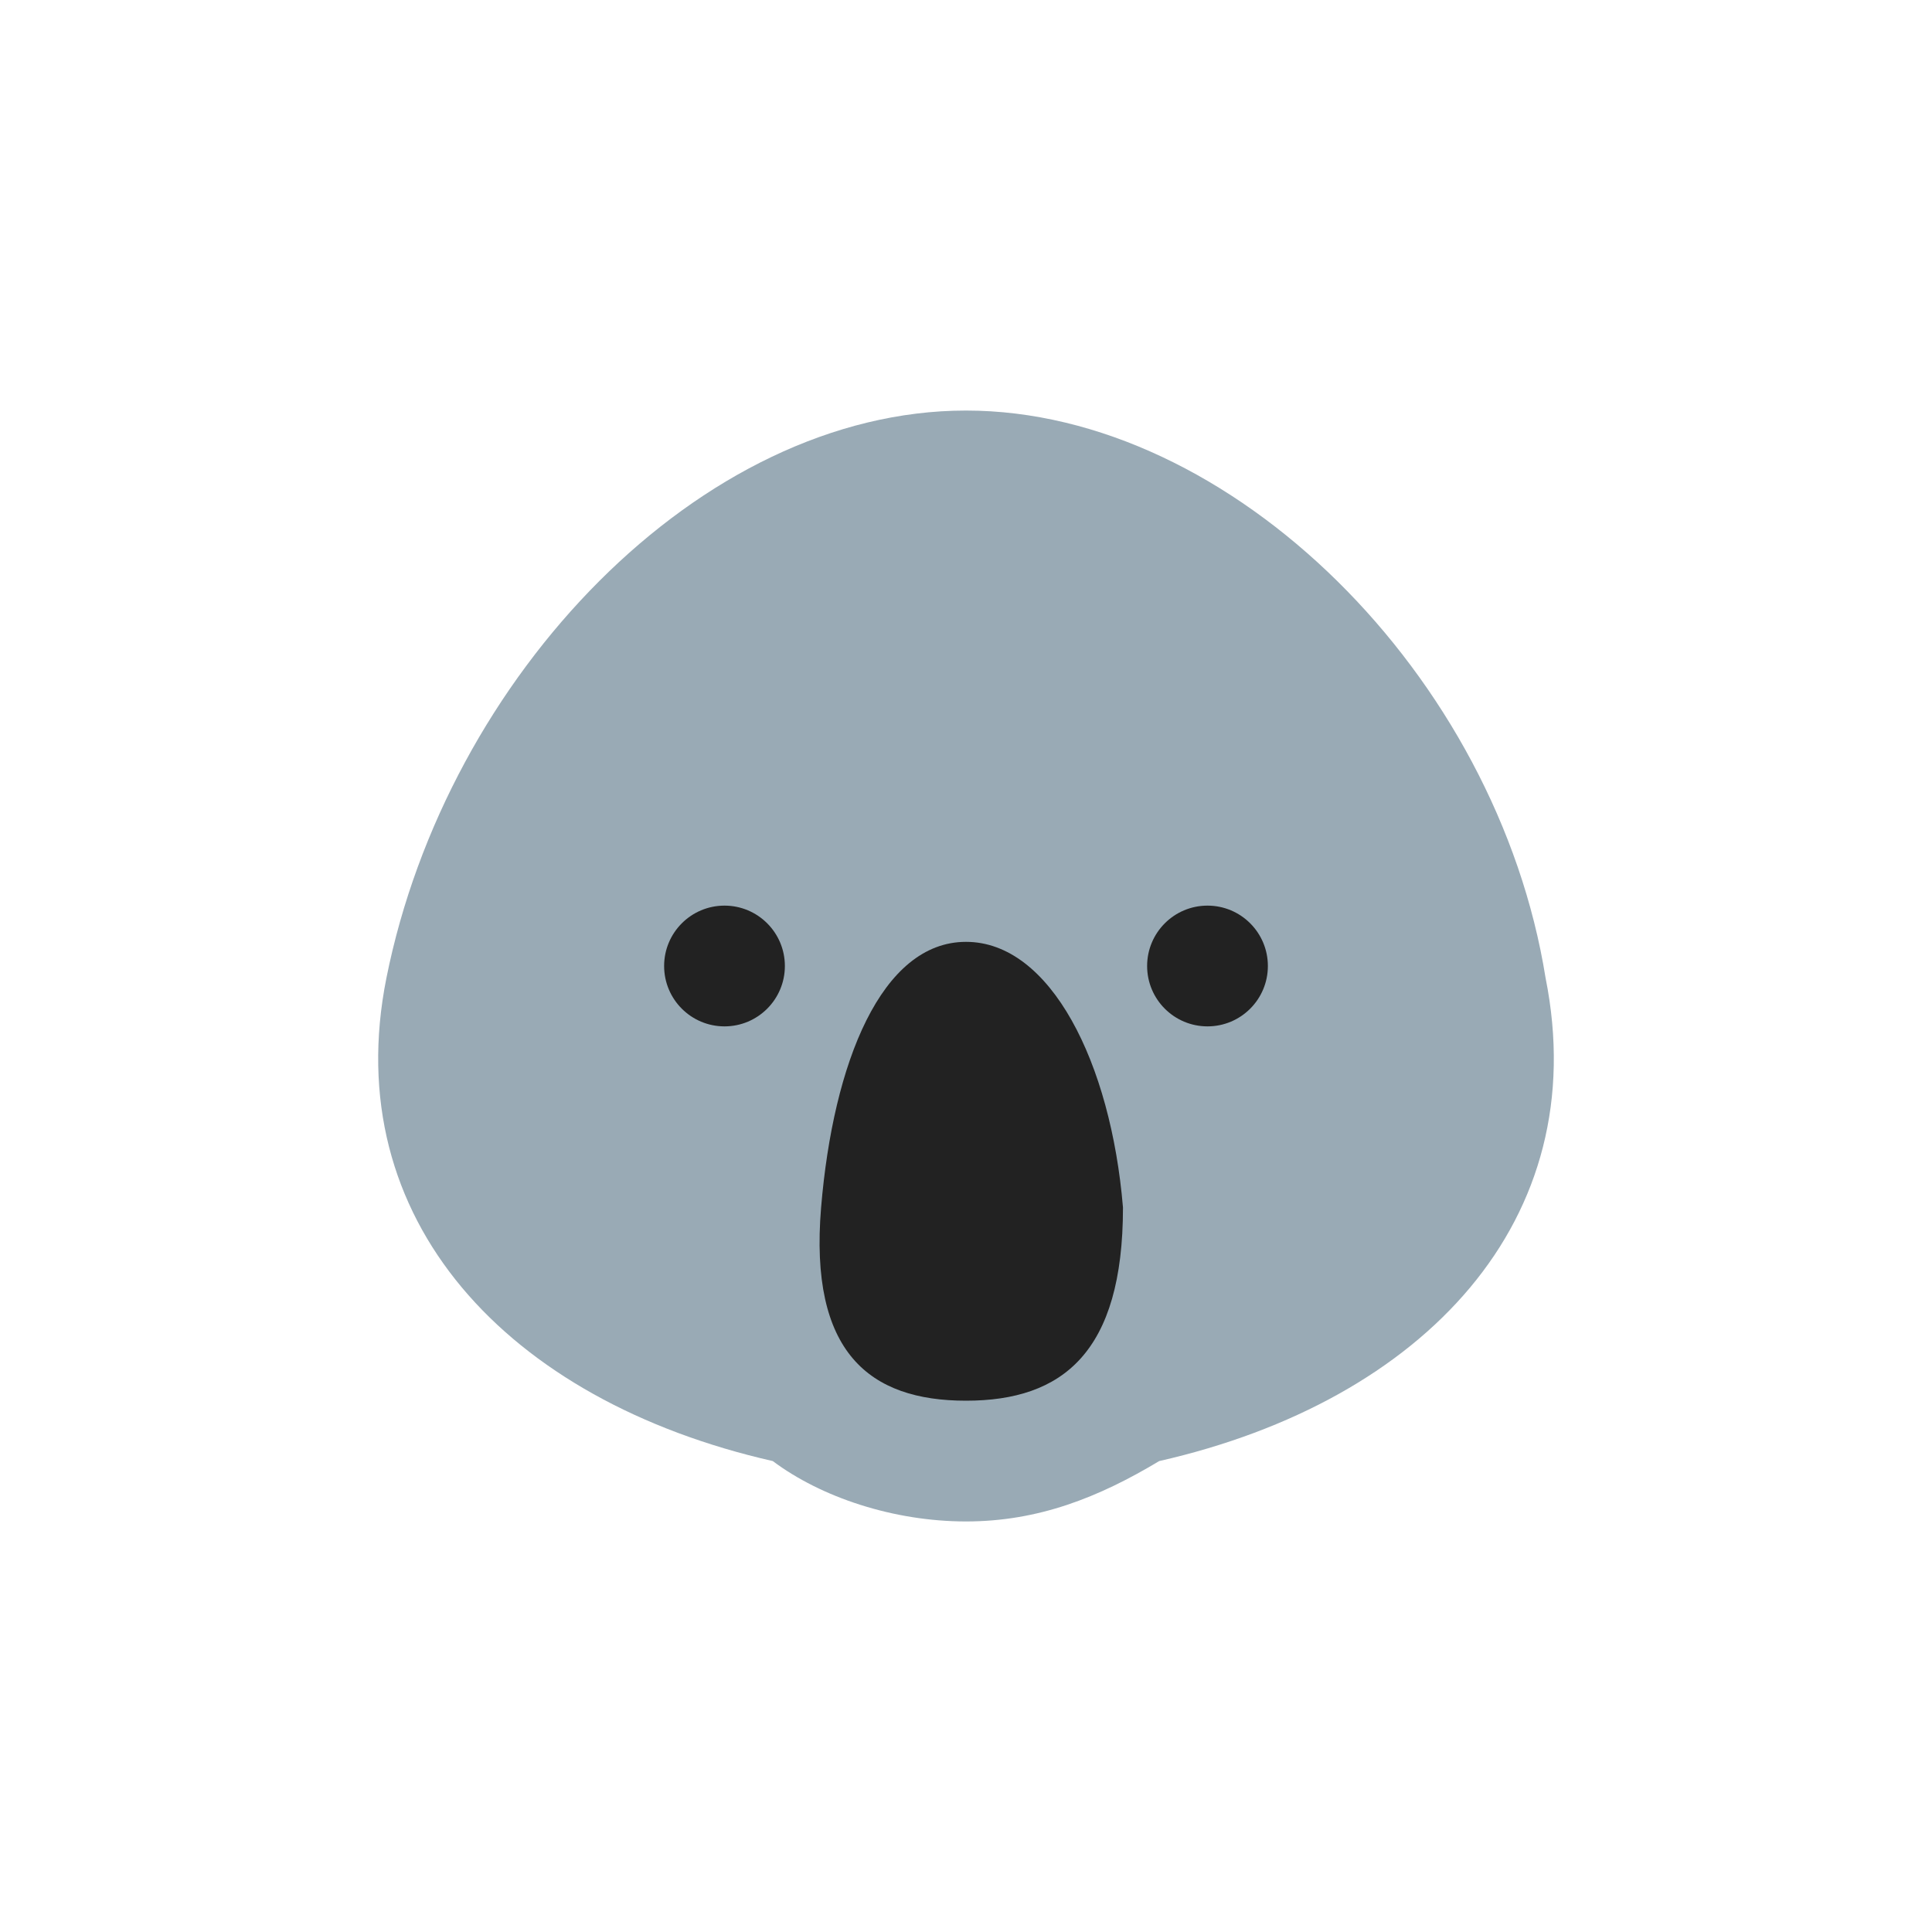
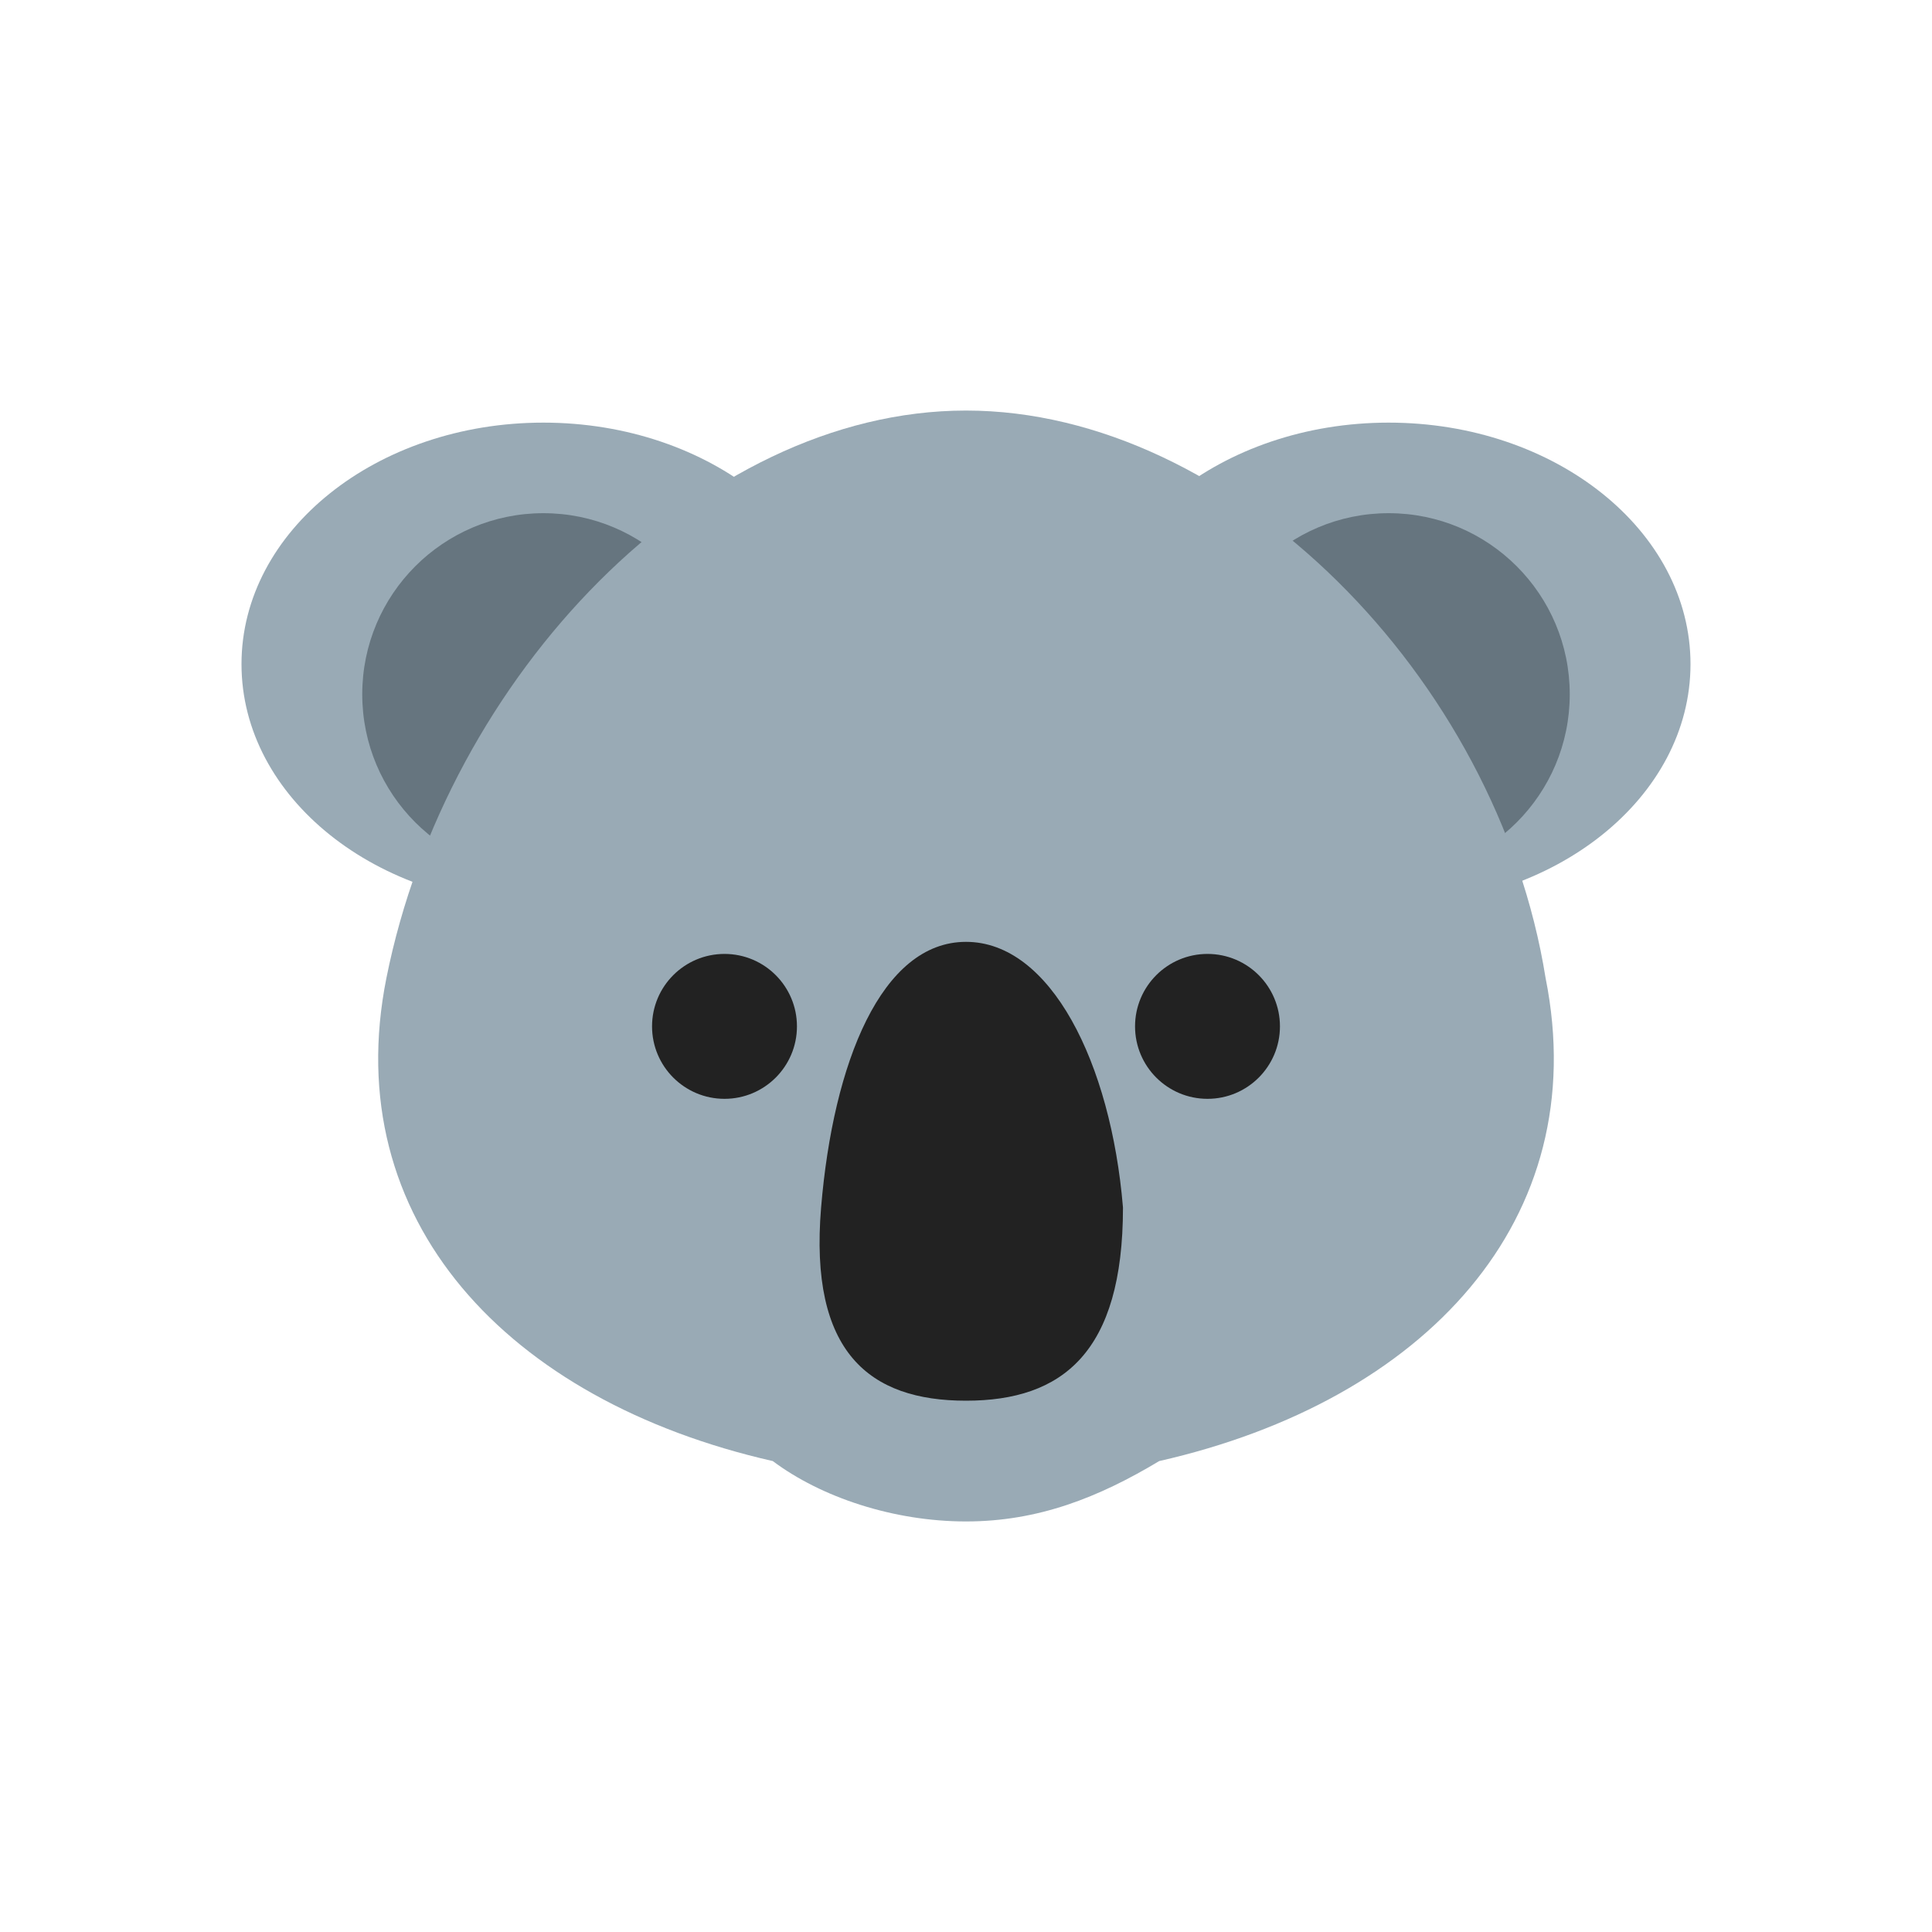
<svg xmlns="http://www.w3.org/2000/svg" version="1.1" viewBox="0 0 16 16" x="0" y="0" xml:space="preserve">
  <style type="text/css">
    .eye, .nose {
      fill: #222222;
    }
    .fur-dark {
      fill: #66757f;
    }
    .fur-light {
      fill: #99aab5;
    }
  </style>
  <g>
+     <ellipse class="fur-light" cx="4.5" cy="5.5" rx="2.5" ry="2" />
+     <circle class="fur-dark" cx="4.5" cy="5.75" r="1.5" />
+     <ellipse class="fur-light" cx="11.5" cy="5.5" rx="2.5" ry="2" />
+     <circle class="fur-dark" cx="11.5" cy="5.75" r="1.5" />
    <path class="fur-light" d="M9.6,12.1c-0.5,0.3-1,0.5-1.6,0.5s-1.2-0.2-1.6-0.5c-2.2-0.5-3.6-2-3.2-4C3.7,5.6,5.8,3.4,8,3.4    s4.4,2.2,4.8,4.7C13.2,10.1,11.8,11.6,9.6,12.1z" />
-     <circle class="eye" cx="6" cy="8" r="0.5" />
-     <circle class="eye" cx="10" cy="8" r="0.5" />
+     <circle class="eye" cx="6" cy="8.5" r="0.6" />
+     <circle class="eye" cx="10" cy="8.5" r="0.6" />
    <path class="nose" d="M9.3,10c0,1.2-0.5,1.6-1.3,1.6c-0.8,0-1.3-0.4-1.2-1.6S7.3,7.8,8,7.8S9.2,8.8,9.3,10z" />
  </g>
</svg>
